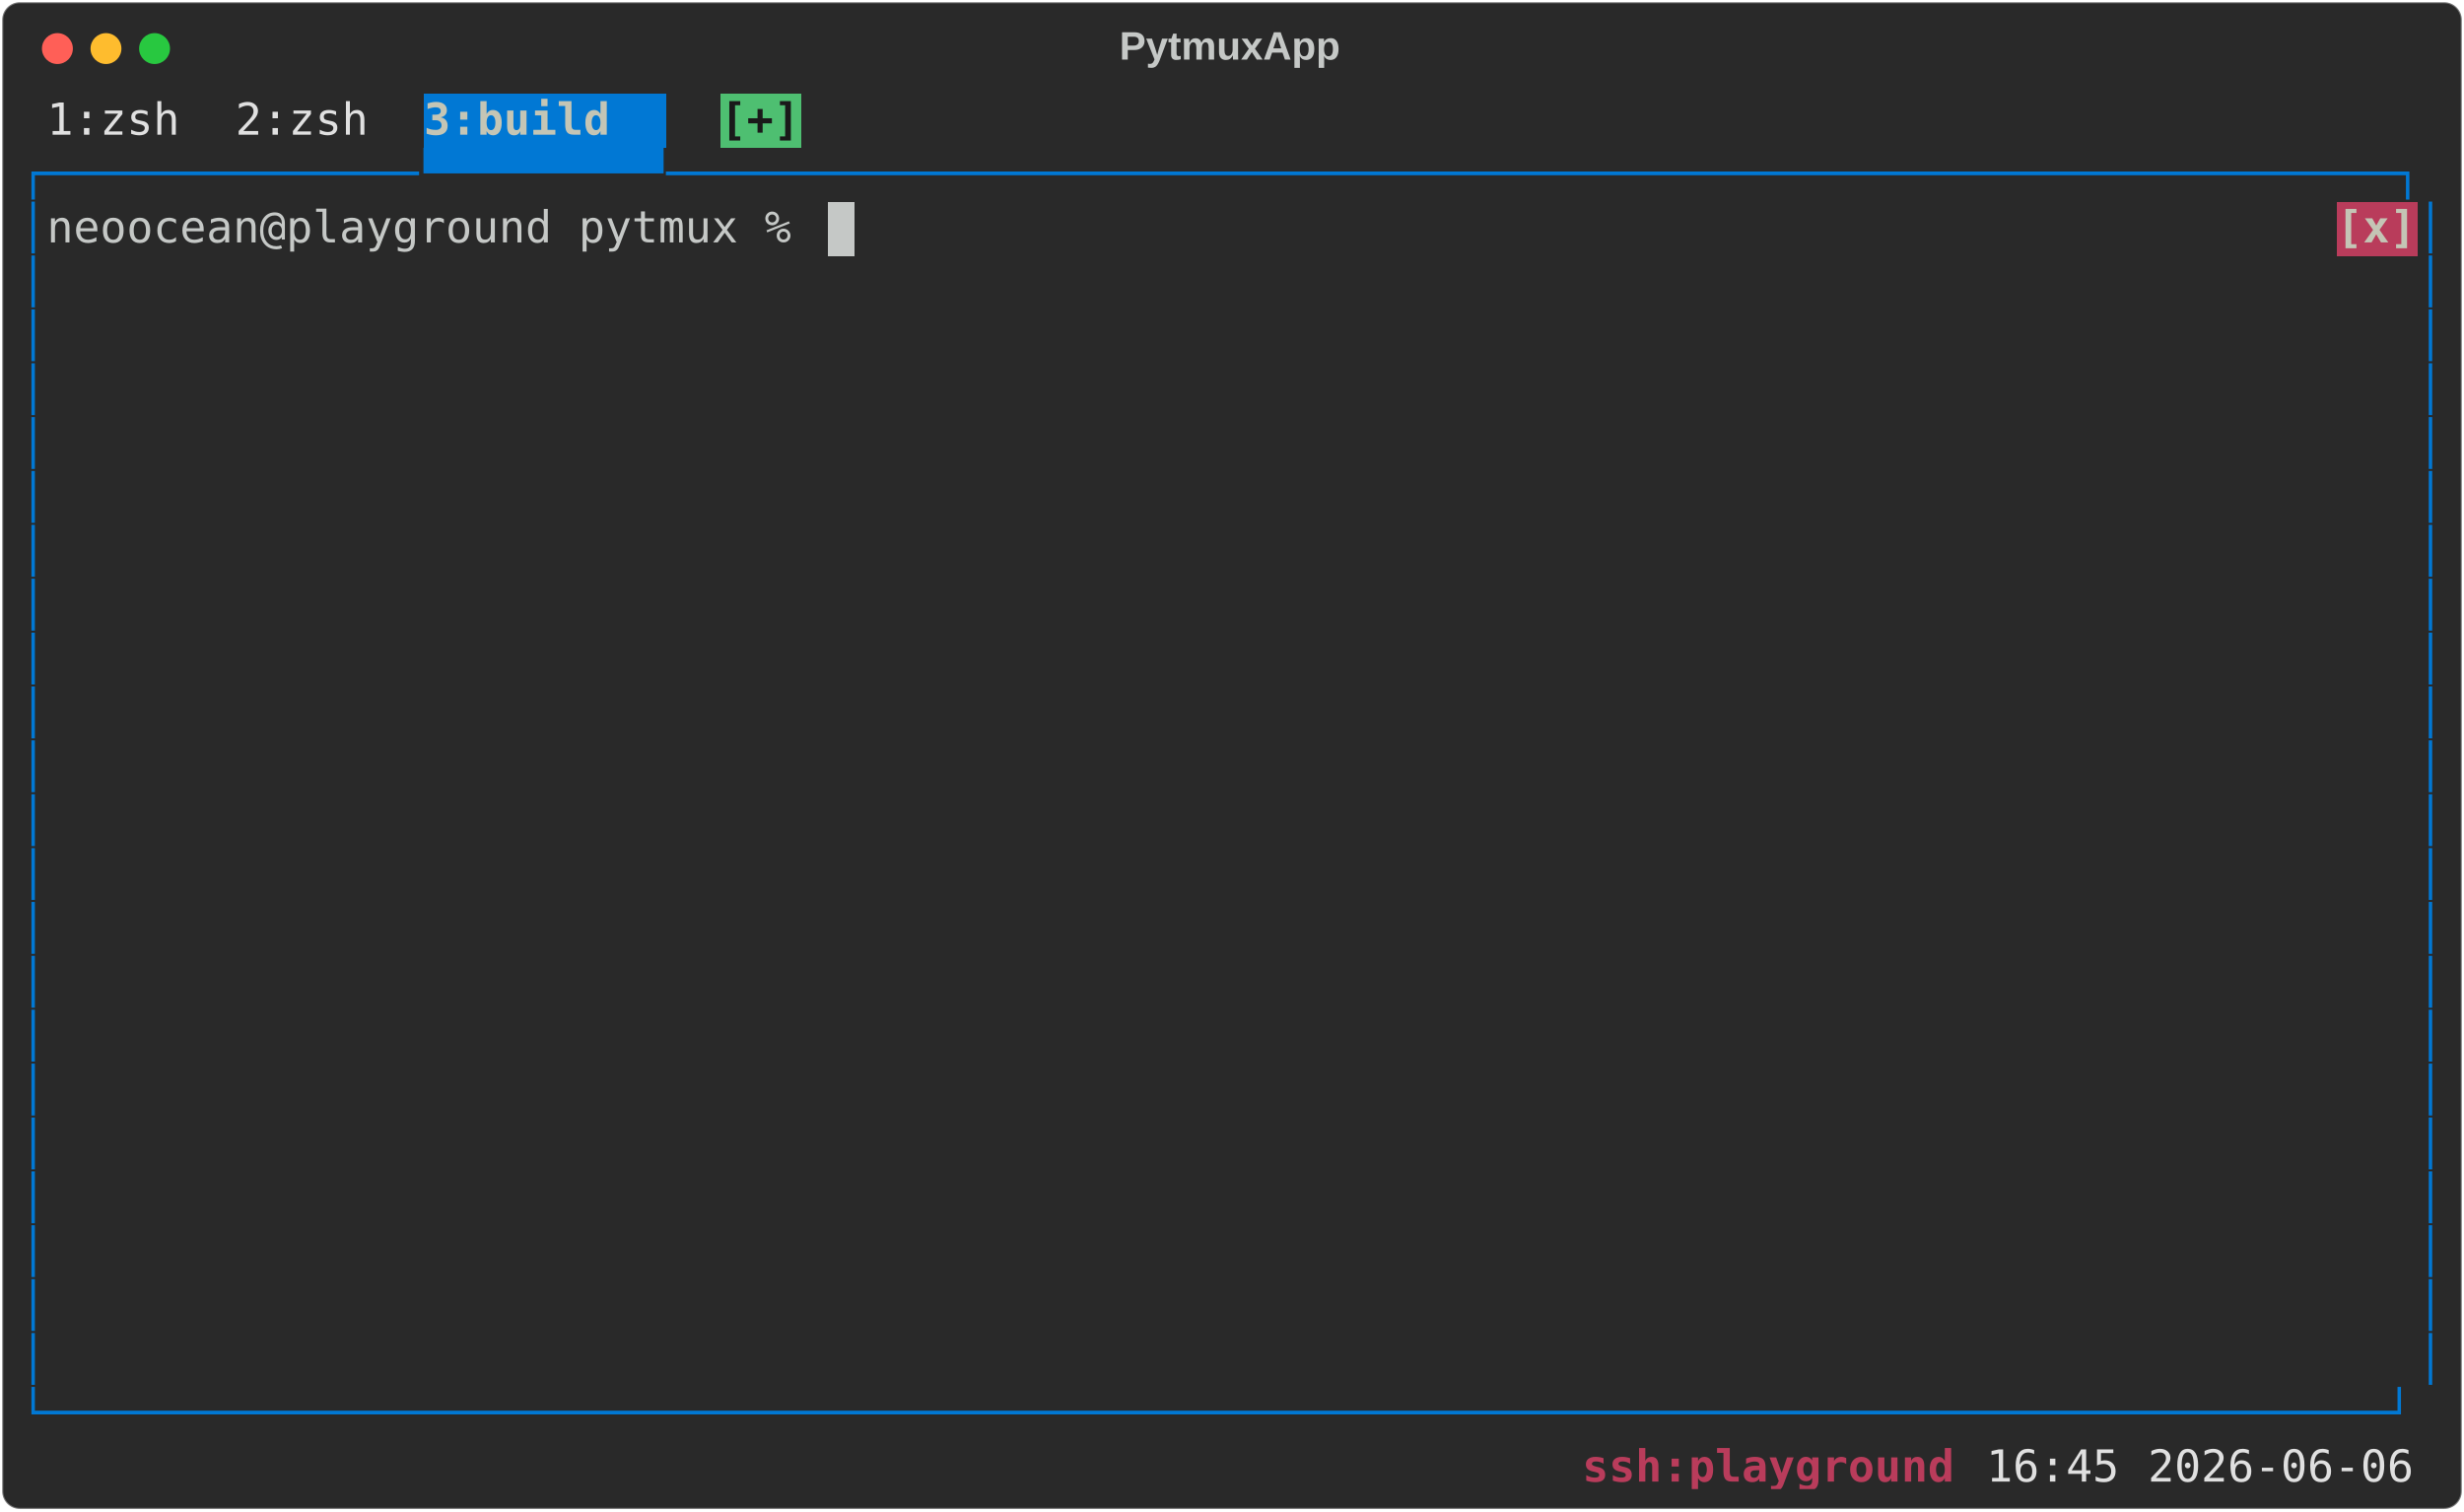
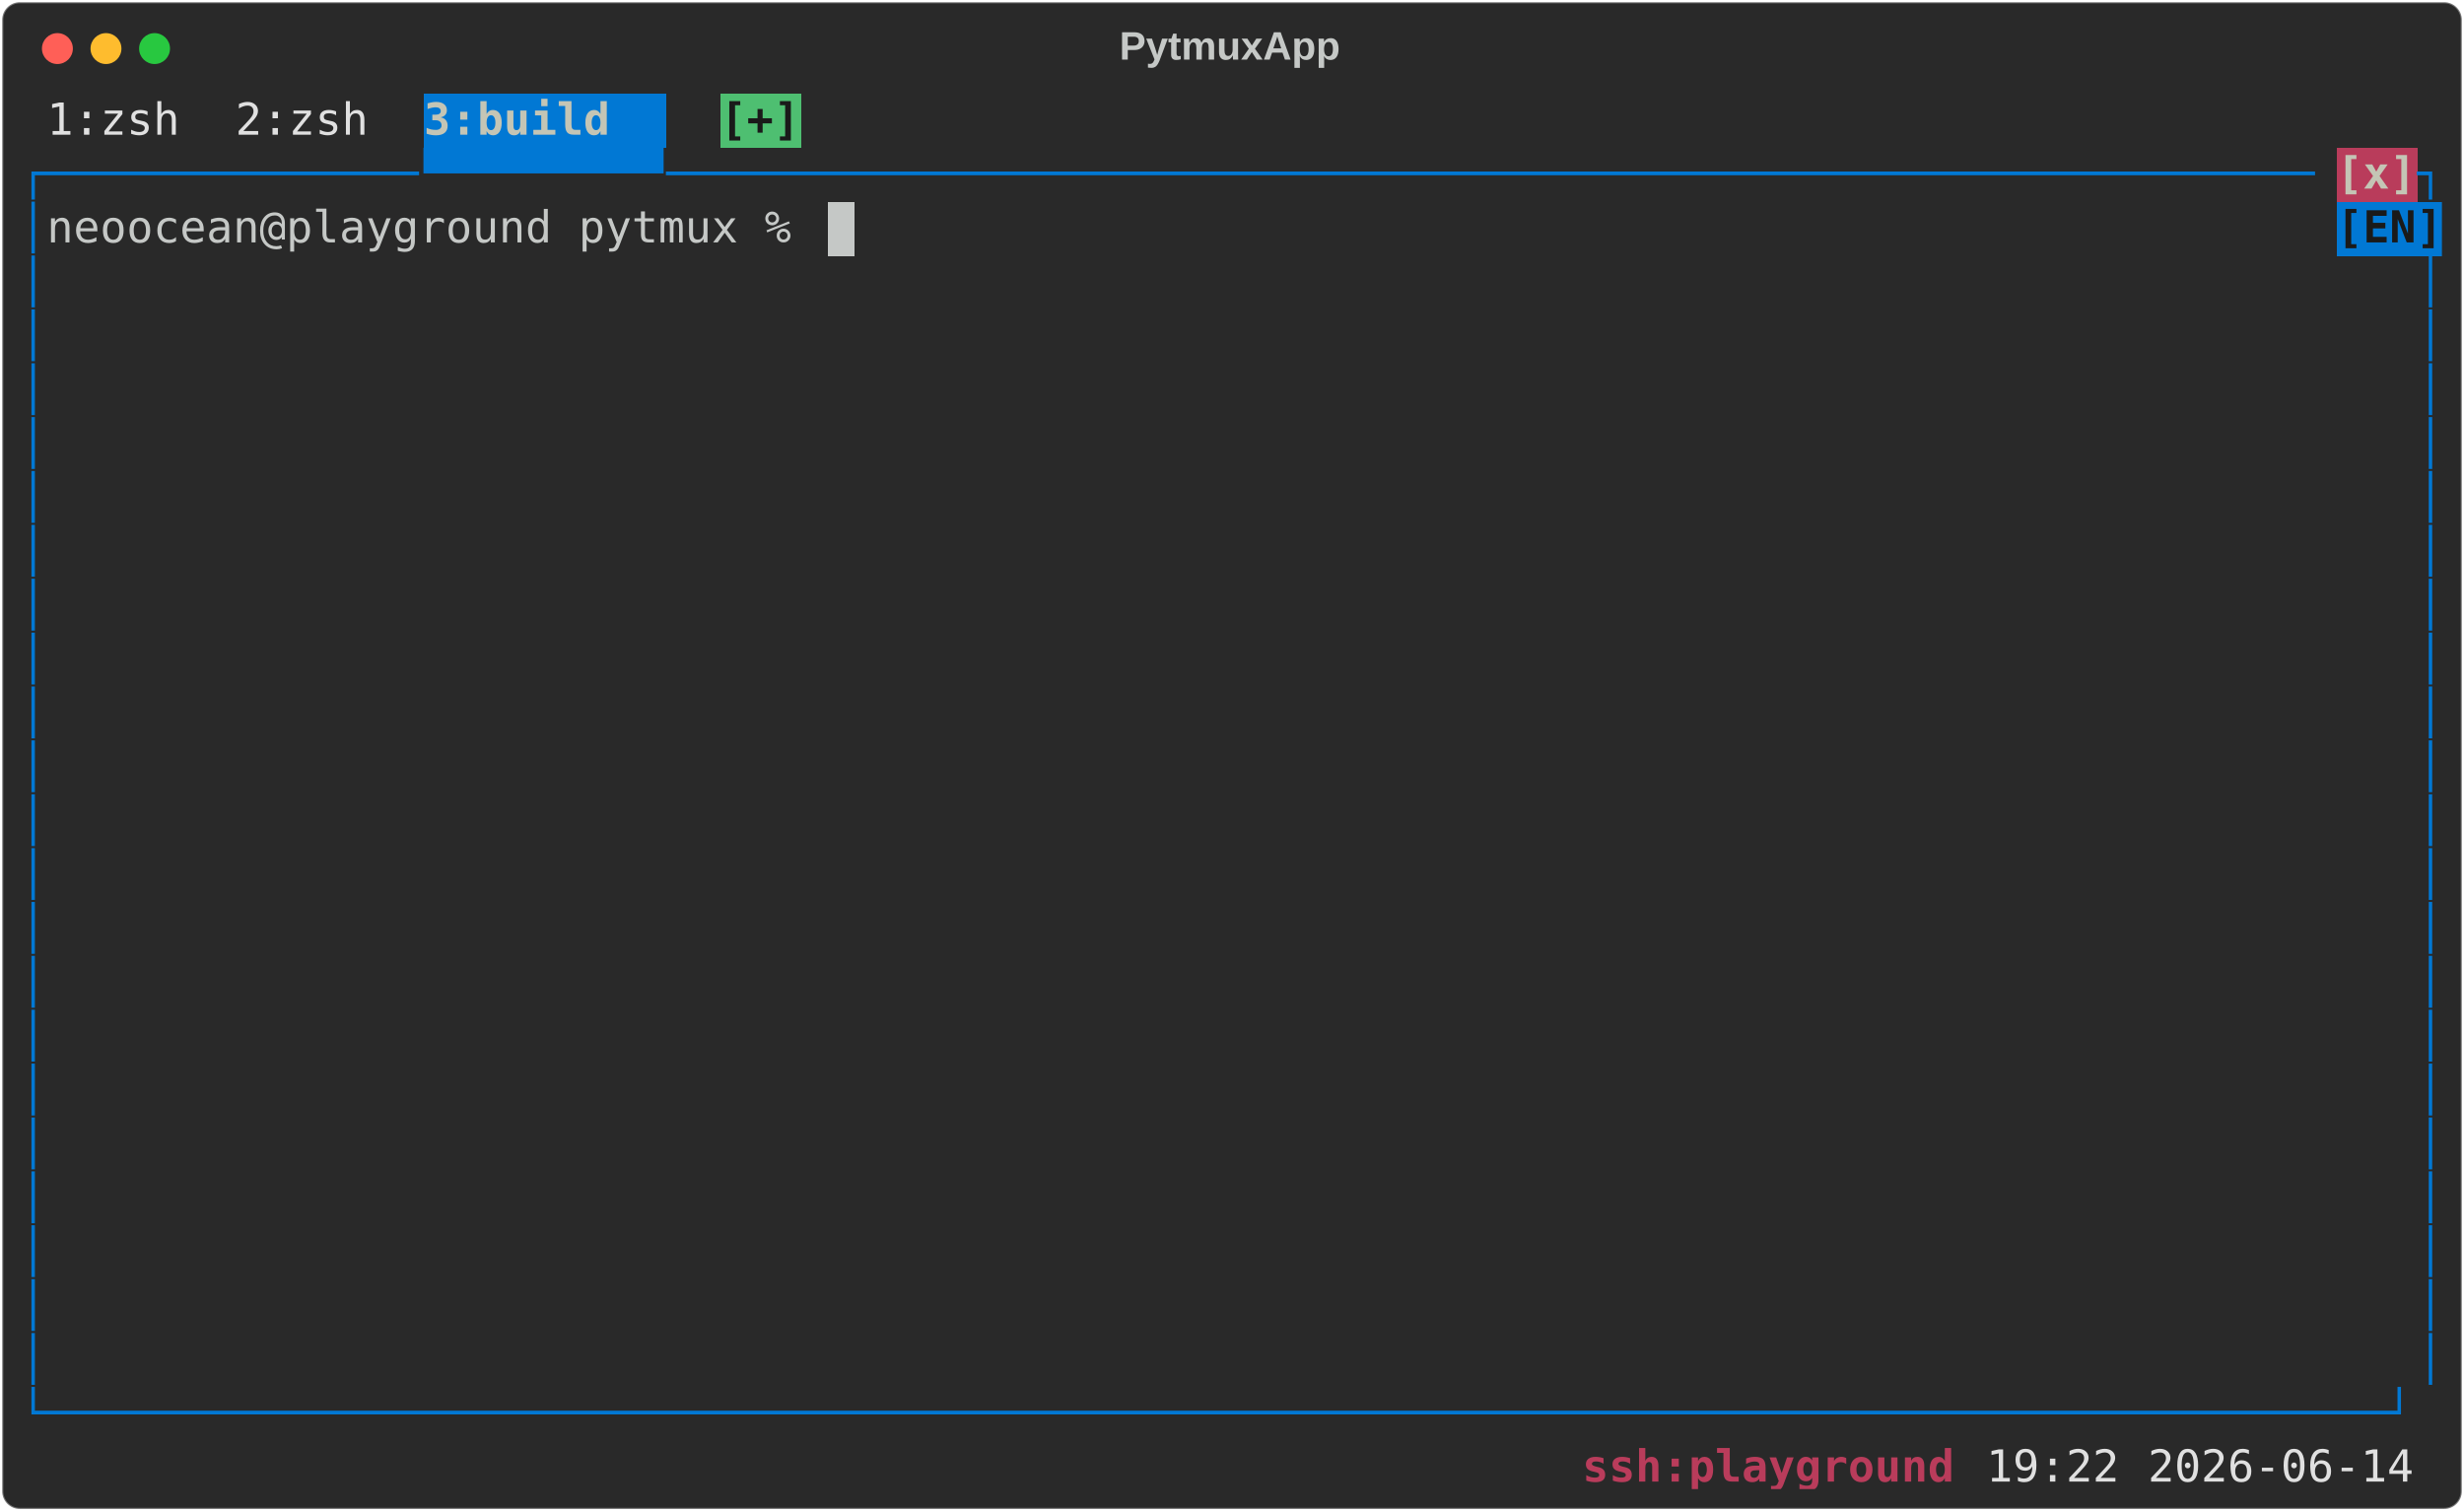
<svg xmlns="http://www.w3.org/2000/svg" class="rich-terminal" viewBox="0 0 1116 684.4">
  <style>

    @font-face {
        font-family: "Fira Code";
        src: local("FiraCode-Regular"),
                url("https://cdnjs.cloudflare.com/ajax/libs/firacode/6.2.0/woff2/FiraCode-Regular.woff2") format("woff2"),
                url("https://cdnjs.cloudflare.com/ajax/libs/firacode/6.2.0/woff/FiraCode-Regular.woff") format("woff");
        font-style: normal;
        font-weight: 400;
    }
    @font-face {
        font-family: "Fira Code";
        src: local("FiraCode-Bold"),
                url("https://cdnjs.cloudflare.com/ajax/libs/firacode/6.2.0/woff2/FiraCode-Bold.woff2") format("woff2"),
                url("https://cdnjs.cloudflare.com/ajax/libs/firacode/6.2.0/woff/FiraCode-Bold.woff") format("woff");
        font-style: bold;
        font-weight: 700;
    }

-     .terminal-4080803468-matrix {
+     .terminal-3724172958-matrix {
        font-family: Fira Code, monospace;
        font-size: 20px;
        line-height: 24.4px;
        font-variant-east-asian: full-width;
    }

-     .terminal-4080803468-title {
+     .terminal-3724172958-title {
        font-size: 18px;
        font-weight: bold;
        font-family: arial;
    }

-     .terminal-4080803468-r1 { fill: #e0e0e0 }
- .terminal-4080803468-r2 { fill: #c4c5b5;font-weight: bold }
- .terminal-4080803468-r3 { fill: #1a1a1a;font-weight: bold }
- .terminal-4080803468-r4 { fill: #c5c8c6 }
- .terminal-4080803468-r5 { fill: #0178d4;font-weight: bold }
- .terminal-4080803468-r6 { fill: #0178d4 }
- .terminal-4080803468-r7 { fill: #292929 }
- .terminal-4080803468-r8 { fill: #b93c5b;font-weight: bold }
+     .terminal-3724172958-r1 { fill: #e0e0e0 }
+ .terminal-3724172958-r2 { fill: #c4c5b5;font-weight: bold }
+ .terminal-3724172958-r3 { fill: #1a1a1a;font-weight: bold }
+ .terminal-3724172958-r4 { fill: #c5c8c6 }
+ .terminal-3724172958-r5 { fill: #0178d4;font-weight: bold }
+ .terminal-3724172958-r6 { fill: #0178d4 }
+ .terminal-3724172958-r7 { fill: #292929 }
+ .terminal-3724172958-r8 { fill: #b93c5b;font-weight: bold }
    </style>
  <defs>
-     <clipPath id="terminal-4080803468-clip-terminal">
+     <clipPath id="terminal-3724172958-clip-terminal">
      <rect x="0" y="0" width="1097.0" height="633.4" />
    </clipPath>
-     <clipPath id="terminal-4080803468-line-0">
+     <clipPath id="terminal-3724172958-line-0">
      <rect x="0" y="1.5" width="1098" height="24.65" />
    </clipPath>
-     <clipPath id="terminal-4080803468-line-1">
+     <clipPath id="terminal-3724172958-line-1">
      <rect x="0" y="25.9" width="1098" height="24.65" />
    </clipPath>
-     <clipPath id="terminal-4080803468-line-2">
+     <clipPath id="terminal-3724172958-line-2">
      <rect x="0" y="50.3" width="1098" height="24.65" />
    </clipPath>
-     <clipPath id="terminal-4080803468-line-3">
+     <clipPath id="terminal-3724172958-line-3">
      <rect x="0" y="74.7" width="1098" height="24.65" />
    </clipPath>
-     <clipPath id="terminal-4080803468-line-4">
+     <clipPath id="terminal-3724172958-line-4">
      <rect x="0" y="99.1" width="1098" height="24.65" />
    </clipPath>
-     <clipPath id="terminal-4080803468-line-5">
+     <clipPath id="terminal-3724172958-line-5">
      <rect x="0" y="123.5" width="1098" height="24.65" />
    </clipPath>
-     <clipPath id="terminal-4080803468-line-6">
+     <clipPath id="terminal-3724172958-line-6">
      <rect x="0" y="147.9" width="1098" height="24.65" />
    </clipPath>
-     <clipPath id="terminal-4080803468-line-7">
+     <clipPath id="terminal-3724172958-line-7">
      <rect x="0" y="172.3" width="1098" height="24.65" />
    </clipPath>
-     <clipPath id="terminal-4080803468-line-8">
+     <clipPath id="terminal-3724172958-line-8">
      <rect x="0" y="196.7" width="1098" height="24.65" />
    </clipPath>
-     <clipPath id="terminal-4080803468-line-9">
+     <clipPath id="terminal-3724172958-line-9">
      <rect x="0" y="221.1" width="1098" height="24.65" />
    </clipPath>
-     <clipPath id="terminal-4080803468-line-10">
+     <clipPath id="terminal-3724172958-line-10">
      <rect x="0" y="245.5" width="1098" height="24.65" />
    </clipPath>
-     <clipPath id="terminal-4080803468-line-11">
+     <clipPath id="terminal-3724172958-line-11">
      <rect x="0" y="269.9" width="1098" height="24.65" />
    </clipPath>
-     <clipPath id="terminal-4080803468-line-12">
+     <clipPath id="terminal-3724172958-line-12">
      <rect x="0" y="294.3" width="1098" height="24.65" />
    </clipPath>
-     <clipPath id="terminal-4080803468-line-13">
+     <clipPath id="terminal-3724172958-line-13">
      <rect x="0" y="318.7" width="1098" height="24.65" />
    </clipPath>
-     <clipPath id="terminal-4080803468-line-14">
+     <clipPath id="terminal-3724172958-line-14">
      <rect x="0" y="343.1" width="1098" height="24.65" />
    </clipPath>
-     <clipPath id="terminal-4080803468-line-15">
+     <clipPath id="terminal-3724172958-line-15">
      <rect x="0" y="367.5" width="1098" height="24.65" />
    </clipPath>
-     <clipPath id="terminal-4080803468-line-16">
+     <clipPath id="terminal-3724172958-line-16">
      <rect x="0" y="391.9" width="1098" height="24.65" />
    </clipPath>
-     <clipPath id="terminal-4080803468-line-17">
+     <clipPath id="terminal-3724172958-line-17">
      <rect x="0" y="416.3" width="1098" height="24.65" />
    </clipPath>
-     <clipPath id="terminal-4080803468-line-18">
+     <clipPath id="terminal-3724172958-line-18">
      <rect x="0" y="440.7" width="1098" height="24.65" />
    </clipPath>
-     <clipPath id="terminal-4080803468-line-19">
+     <clipPath id="terminal-3724172958-line-19">
      <rect x="0" y="465.1" width="1098" height="24.65" />
    </clipPath>
-     <clipPath id="terminal-4080803468-line-20">
+     <clipPath id="terminal-3724172958-line-20">
      <rect x="0" y="489.5" width="1098" height="24.65" />
    </clipPath>
-     <clipPath id="terminal-4080803468-line-21">
+     <clipPath id="terminal-3724172958-line-21">
      <rect x="0" y="513.9" width="1098" height="24.65" />
    </clipPath>
-     <clipPath id="terminal-4080803468-line-22">
+     <clipPath id="terminal-3724172958-line-22">
      <rect x="0" y="538.3" width="1098" height="24.65" />
    </clipPath>
-     <clipPath id="terminal-4080803468-line-23">
+     <clipPath id="terminal-3724172958-line-23">
      <rect x="0" y="562.7" width="1098" height="24.65" />
    </clipPath>
-     <clipPath id="terminal-4080803468-line-24">
+     <clipPath id="terminal-3724172958-line-24">
      <rect x="0" y="587.1" width="1098" height="24.65" />
    </clipPath>
  </defs>
  <rect fill="#292929" stroke="rgba(255,255,255,0.35)" stroke-width="1" x="1" y="1" width="1114" height="682.4" rx="8" />
-   <text class="terminal-4080803468-title" fill="#c5c8c6" text-anchor="middle" x="557" y="27">PytmuxApp</text>
+   <text class="terminal-3724172958-title" fill="#c5c8c6" text-anchor="middle" x="557" y="27">PytmuxApp</text>
  <g transform="translate(26,22)">
    <circle cx="0" cy="0" r="7" fill="#ff5f57" />
    <circle cx="22" cy="0" r="7" fill="#febc2e" />
    <circle cx="44" cy="0" r="7" fill="#28c840" />
  </g>
-   <g transform="translate(9, 41)" clip-path="url(#terminal-4080803468-clip-terminal)">
+   <g transform="translate(9, 41)" clip-path="url(#terminal-3724172958-clip-terminal)">
    <rect fill="#0178d4" x="183" y="1.5" width="109.8" height="24.65" shape-rendering="crispEdges" />
    <rect fill="#4ebf71" x="317.2" y="1.5" width="36.6" height="24.65" shape-rendering="crispEdges" />
+     <rect fill="#b93c5b" x="1049.2" y="25.9" width="36.6" height="24.65" shape-rendering="crispEdges" />
    <rect fill="#c5c8c6" x="366" y="50.3" width="12.2" height="24.65" shape-rendering="crispEdges" />
-     <rect fill="#b93c5b" x="1049.2" y="50.3" width="36.6" height="24.65" shape-rendering="crispEdges" />
-     <g class="terminal-4080803468-matrix">
-       <text class="terminal-4080803468-r1" x="12.2" y="20" textLength="85.4" clip-path="url(#terminal-4080803468-line-0)"> 1:zsh </text>
-       <text class="terminal-4080803468-r1" x="97.6" y="20" textLength="85.4" clip-path="url(#terminal-4080803468-line-0)"> 2:zsh </text>
-       <text class="terminal-4080803468-r2" x="183" y="20" textLength="109.8" clip-path="url(#terminal-4080803468-line-0)"> 3:build </text>
-       <text class="terminal-4080803468-r3" x="317.2" y="20" textLength="36.6" clip-path="url(#terminal-4080803468-line-0)">[+]</text>
-       <text class="terminal-4080803468-r4" x="1098" y="20" textLength="12.2" clip-path="url(#terminal-4080803468-line-0)">
- </text>
-       <text class="terminal-4080803468-r5" x="0" y="44.4" textLength="183" clip-path="url(#terminal-4080803468-line-1)">┌──────────────</text>
-       <text class="terminal-4080803468-r6" x="183" y="44.4" textLength="109.8" clip-path="url(#terminal-4080803468-line-1)">▀▀▀▀▀▀▀▀▀</text>
-       <text class="terminal-4080803468-r5" x="292.8" y="44.4" textLength="805.2" clip-path="url(#terminal-4080803468-line-1)">─────────────────────────────────────────────────────────────────┐</text>
-       <text class="terminal-4080803468-r4" x="1098" y="44.4" textLength="12.2" clip-path="url(#terminal-4080803468-line-1)">
- </text>
-       <text class="terminal-4080803468-r5" x="0" y="68.8" textLength="12.2" clip-path="url(#terminal-4080803468-line-2)">│</text>
-       <text class="terminal-4080803468-r4" x="12.2" y="68.8" textLength="353.8" clip-path="url(#terminal-4080803468-line-2)">neoocean@playground pytmux % </text>
-       <text class="terminal-4080803468-r2" x="1049.2" y="68.8" textLength="36.6" clip-path="url(#terminal-4080803468-line-2)">[x]</text>
-       <text class="terminal-4080803468-r5" x="1085.8" y="68.8" textLength="12.2" clip-path="url(#terminal-4080803468-line-2)">│</text>
-       <text class="terminal-4080803468-r4" x="1098" y="68.8" textLength="12.2" clip-path="url(#terminal-4080803468-line-2)">
- </text>
-       <text class="terminal-4080803468-r5" x="0" y="93.2" textLength="12.2" clip-path="url(#terminal-4080803468-line-3)">│</text>
-       <text class="terminal-4080803468-r5" x="1085.8" y="93.2" textLength="12.2" clip-path="url(#terminal-4080803468-line-3)">│</text>
-       <text class="terminal-4080803468-r4" x="1098" y="93.2" textLength="12.2" clip-path="url(#terminal-4080803468-line-3)">
- </text>
-       <text class="terminal-4080803468-r5" x="0" y="117.6" textLength="12.2" clip-path="url(#terminal-4080803468-line-4)">│</text>
-       <text class="terminal-4080803468-r5" x="1085.8" y="117.6" textLength="12.2" clip-path="url(#terminal-4080803468-line-4)">│</text>
-       <text class="terminal-4080803468-r4" x="1098" y="117.6" textLength="12.2" clip-path="url(#terminal-4080803468-line-4)">
- </text>
-       <text class="terminal-4080803468-r5" x="0" y="142" textLength="12.2" clip-path="url(#terminal-4080803468-line-5)">│</text>
-       <text class="terminal-4080803468-r5" x="1085.8" y="142" textLength="12.2" clip-path="url(#terminal-4080803468-line-5)">│</text>
-       <text class="terminal-4080803468-r4" x="1098" y="142" textLength="12.2" clip-path="url(#terminal-4080803468-line-5)">
- </text>
-       <text class="terminal-4080803468-r5" x="0" y="166.4" textLength="12.2" clip-path="url(#terminal-4080803468-line-6)">│</text>
-       <text class="terminal-4080803468-r5" x="1085.8" y="166.4" textLength="12.2" clip-path="url(#terminal-4080803468-line-6)">│</text>
-       <text class="terminal-4080803468-r4" x="1098" y="166.4" textLength="12.2" clip-path="url(#terminal-4080803468-line-6)">
- </text>
-       <text class="terminal-4080803468-r5" x="0" y="190.8" textLength="12.2" clip-path="url(#terminal-4080803468-line-7)">│</text>
-       <text class="terminal-4080803468-r5" x="1085.8" y="190.8" textLength="12.2" clip-path="url(#terminal-4080803468-line-7)">│</text>
-       <text class="terminal-4080803468-r4" x="1098" y="190.8" textLength="12.2" clip-path="url(#terminal-4080803468-line-7)">
- </text>
-       <text class="terminal-4080803468-r5" x="0" y="215.2" textLength="12.2" clip-path="url(#terminal-4080803468-line-8)">│</text>
-       <text class="terminal-4080803468-r5" x="1085.8" y="215.2" textLength="12.2" clip-path="url(#terminal-4080803468-line-8)">│</text>
-       <text class="terminal-4080803468-r4" x="1098" y="215.2" textLength="12.2" clip-path="url(#terminal-4080803468-line-8)">
- </text>
-       <text class="terminal-4080803468-r5" x="0" y="239.6" textLength="12.2" clip-path="url(#terminal-4080803468-line-9)">│</text>
-       <text class="terminal-4080803468-r5" x="1085.8" y="239.6" textLength="12.2" clip-path="url(#terminal-4080803468-line-9)">│</text>
-       <text class="terminal-4080803468-r4" x="1098" y="239.6" textLength="12.2" clip-path="url(#terminal-4080803468-line-9)">
- </text>
-       <text class="terminal-4080803468-r5" x="0" y="264" textLength="12.2" clip-path="url(#terminal-4080803468-line-10)">│</text>
-       <text class="terminal-4080803468-r5" x="1085.8" y="264" textLength="12.2" clip-path="url(#terminal-4080803468-line-10)">│</text>
-       <text class="terminal-4080803468-r4" x="1098" y="264" textLength="12.2" clip-path="url(#terminal-4080803468-line-10)">
- </text>
-       <text class="terminal-4080803468-r5" x="0" y="288.4" textLength="12.2" clip-path="url(#terminal-4080803468-line-11)">│</text>
-       <text class="terminal-4080803468-r5" x="1085.8" y="288.4" textLength="12.2" clip-path="url(#terminal-4080803468-line-11)">│</text>
-       <text class="terminal-4080803468-r4" x="1098" y="288.4" textLength="12.2" clip-path="url(#terminal-4080803468-line-11)">
- </text>
-       <text class="terminal-4080803468-r5" x="0" y="312.8" textLength="12.2" clip-path="url(#terminal-4080803468-line-12)">│</text>
-       <text class="terminal-4080803468-r5" x="1085.8" y="312.8" textLength="12.2" clip-path="url(#terminal-4080803468-line-12)">│</text>
-       <text class="terminal-4080803468-r4" x="1098" y="312.8" textLength="12.2" clip-path="url(#terminal-4080803468-line-12)">
- </text>
-       <text class="terminal-4080803468-r5" x="0" y="337.2" textLength="12.2" clip-path="url(#terminal-4080803468-line-13)">│</text>
-       <text class="terminal-4080803468-r5" x="1085.8" y="337.2" textLength="12.2" clip-path="url(#terminal-4080803468-line-13)">│</text>
-       <text class="terminal-4080803468-r4" x="1098" y="337.2" textLength="12.2" clip-path="url(#terminal-4080803468-line-13)">
- </text>
-       <text class="terminal-4080803468-r5" x="0" y="361.6" textLength="12.2" clip-path="url(#terminal-4080803468-line-14)">│</text>
-       <text class="terminal-4080803468-r5" x="1085.8" y="361.6" textLength="12.2" clip-path="url(#terminal-4080803468-line-14)">│</text>
-       <text class="terminal-4080803468-r4" x="1098" y="361.6" textLength="12.2" clip-path="url(#terminal-4080803468-line-14)">
- </text>
-       <text class="terminal-4080803468-r5" x="0" y="386" textLength="12.2" clip-path="url(#terminal-4080803468-line-15)">│</text>
-       <text class="terminal-4080803468-r5" x="1085.8" y="386" textLength="12.2" clip-path="url(#terminal-4080803468-line-15)">│</text>
-       <text class="terminal-4080803468-r4" x="1098" y="386" textLength="12.2" clip-path="url(#terminal-4080803468-line-15)">
- </text>
-       <text class="terminal-4080803468-r5" x="0" y="410.4" textLength="12.2" clip-path="url(#terminal-4080803468-line-16)">│</text>
-       <text class="terminal-4080803468-r5" x="1085.8" y="410.4" textLength="12.2" clip-path="url(#terminal-4080803468-line-16)">│</text>
-       <text class="terminal-4080803468-r4" x="1098" y="410.4" textLength="12.2" clip-path="url(#terminal-4080803468-line-16)">
- </text>
-       <text class="terminal-4080803468-r5" x="0" y="434.8" textLength="12.2" clip-path="url(#terminal-4080803468-line-17)">│</text>
-       <text class="terminal-4080803468-r5" x="1085.8" y="434.8" textLength="12.2" clip-path="url(#terminal-4080803468-line-17)">│</text>
-       <text class="terminal-4080803468-r4" x="1098" y="434.8" textLength="12.2" clip-path="url(#terminal-4080803468-line-17)">
- </text>
-       <text class="terminal-4080803468-r5" x="0" y="459.2" textLength="12.2" clip-path="url(#terminal-4080803468-line-18)">│</text>
-       <text class="terminal-4080803468-r5" x="1085.8" y="459.2" textLength="12.2" clip-path="url(#terminal-4080803468-line-18)">│</text>
-       <text class="terminal-4080803468-r4" x="1098" y="459.2" textLength="12.2" clip-path="url(#terminal-4080803468-line-18)">
- </text>
-       <text class="terminal-4080803468-r5" x="0" y="483.6" textLength="12.2" clip-path="url(#terminal-4080803468-line-19)">│</text>
-       <text class="terminal-4080803468-r5" x="1085.8" y="483.6" textLength="12.2" clip-path="url(#terminal-4080803468-line-19)">│</text>
-       <text class="terminal-4080803468-r4" x="1098" y="483.6" textLength="12.2" clip-path="url(#terminal-4080803468-line-19)">
- </text>
-       <text class="terminal-4080803468-r5" x="0" y="508" textLength="12.2" clip-path="url(#terminal-4080803468-line-20)">│</text>
-       <text class="terminal-4080803468-r5" x="1085.8" y="508" textLength="12.2" clip-path="url(#terminal-4080803468-line-20)">│</text>
-       <text class="terminal-4080803468-r4" x="1098" y="508" textLength="12.2" clip-path="url(#terminal-4080803468-line-20)">
- </text>
-       <text class="terminal-4080803468-r5" x="0" y="532.4" textLength="12.2" clip-path="url(#terminal-4080803468-line-21)">│</text>
-       <text class="terminal-4080803468-r5" x="1085.8" y="532.4" textLength="12.2" clip-path="url(#terminal-4080803468-line-21)">│</text>
-       <text class="terminal-4080803468-r4" x="1098" y="532.4" textLength="12.2" clip-path="url(#terminal-4080803468-line-21)">
- </text>
-       <text class="terminal-4080803468-r5" x="0" y="556.8" textLength="12.2" clip-path="url(#terminal-4080803468-line-22)">│</text>
-       <text class="terminal-4080803468-r5" x="1085.8" y="556.8" textLength="12.2" clip-path="url(#terminal-4080803468-line-22)">│</text>
-       <text class="terminal-4080803468-r4" x="1098" y="556.8" textLength="12.2" clip-path="url(#terminal-4080803468-line-22)">
- </text>
-       <text class="terminal-4080803468-r5" x="0" y="581.2" textLength="12.2" clip-path="url(#terminal-4080803468-line-23)">│</text>
-       <text class="terminal-4080803468-r5" x="1085.8" y="581.2" textLength="12.2" clip-path="url(#terminal-4080803468-line-23)">│</text>
-       <text class="terminal-4080803468-r4" x="1098" y="581.2" textLength="12.2" clip-path="url(#terminal-4080803468-line-23)">
- </text>
-       <text class="terminal-4080803468-r5" x="0" y="605.6" textLength="1098" clip-path="url(#terminal-4080803468-line-24)">└────────────────────────────────────────────────────────────────────────────────────────┘</text>
-       <text class="terminal-4080803468-r4" x="1098" y="605.6" textLength="12.2" clip-path="url(#terminal-4080803468-line-24)">
- </text>
-       <text class="terminal-4080803468-r8" x="707.6" y="630" textLength="170.8" clip-path="url(#terminal-4080803468-line-25)">ssh:playground</text>
-       <text class="terminal-4080803468-r1" x="890.6" y="630" textLength="61" clip-path="url(#terminal-4080803468-line-25)">16:45</text>
-       <text class="terminal-4080803468-r1" x="963.8" y="630" textLength="122" clip-path="url(#terminal-4080803468-line-25)">2026-06-06</text>
+     <rect fill="#0178d4" x="1049.2" y="50.3" width="48.8" height="24.65" shape-rendering="crispEdges" />
+     <g class="terminal-3724172958-matrix">
+       <text class="terminal-3724172958-r1" x="12.2" y="20" textLength="85.4" clip-path="url(#terminal-3724172958-line-0)"> 1:zsh </text>
+       <text class="terminal-3724172958-r1" x="97.6" y="20" textLength="85.4" clip-path="url(#terminal-3724172958-line-0)"> 2:zsh </text>
+       <text class="terminal-3724172958-r2" x="183" y="20" textLength="109.8" clip-path="url(#terminal-3724172958-line-0)"> 3:build </text>
+       <text class="terminal-3724172958-r3" x="317.2" y="20" textLength="36.6" clip-path="url(#terminal-3724172958-line-0)">[+]</text>
+       <text class="terminal-3724172958-r4" x="1098" y="20" textLength="12.2" clip-path="url(#terminal-3724172958-line-0)">
+ </text>
+       <text class="terminal-3724172958-r5" x="0" y="44.4" textLength="183" clip-path="url(#terminal-3724172958-line-1)">┌──────────────</text>
+       <text class="terminal-3724172958-r6" x="183" y="44.4" textLength="109.8" clip-path="url(#terminal-3724172958-line-1)">▀▀▀▀▀▀▀▀▀</text>
+       <text class="terminal-3724172958-r5" x="292.8" y="44.4" textLength="756.4" clip-path="url(#terminal-3724172958-line-1)">──────────────────────────────────────────────────────────────</text>
+       <text class="terminal-3724172958-r2" x="1049.2" y="44.4" textLength="36.6" clip-path="url(#terminal-3724172958-line-1)">[x]</text>
+       <text class="terminal-3724172958-r5" x="1085.8" y="44.4" textLength="12.2" clip-path="url(#terminal-3724172958-line-1)">┐</text>
+       <text class="terminal-3724172958-r4" x="1098" y="44.4" textLength="12.2" clip-path="url(#terminal-3724172958-line-1)">
+ </text>
+       <text class="terminal-3724172958-r5" x="0" y="68.8" textLength="12.2" clip-path="url(#terminal-3724172958-line-2)">│</text>
+       <text class="terminal-3724172958-r4" x="12.2" y="68.8" textLength="353.8" clip-path="url(#terminal-3724172958-line-2)">neoocean@playground pytmux % </text>
+       <text class="terminal-3724172958-r3" x="1049.2" y="68.8" textLength="48.8" clip-path="url(#terminal-3724172958-line-2)">[EN]</text>
+       <text class="terminal-3724172958-r4" x="1098" y="68.8" textLength="12.2" clip-path="url(#terminal-3724172958-line-2)">
+ </text>
+       <text class="terminal-3724172958-r5" x="0" y="93.2" textLength="12.2" clip-path="url(#terminal-3724172958-line-3)">│</text>
+       <text class="terminal-3724172958-r5" x="1085.8" y="93.2" textLength="12.2" clip-path="url(#terminal-3724172958-line-3)">│</text>
+       <text class="terminal-3724172958-r4" x="1098" y="93.2" textLength="12.2" clip-path="url(#terminal-3724172958-line-3)">
+ </text>
+       <text class="terminal-3724172958-r5" x="0" y="117.6" textLength="12.2" clip-path="url(#terminal-3724172958-line-4)">│</text>
+       <text class="terminal-3724172958-r5" x="1085.8" y="117.6" textLength="12.2" clip-path="url(#terminal-3724172958-line-4)">│</text>
+       <text class="terminal-3724172958-r4" x="1098" y="117.6" textLength="12.2" clip-path="url(#terminal-3724172958-line-4)">
+ </text>
+       <text class="terminal-3724172958-r5" x="0" y="142" textLength="12.2" clip-path="url(#terminal-3724172958-line-5)">│</text>
+       <text class="terminal-3724172958-r5" x="1085.8" y="142" textLength="12.2" clip-path="url(#terminal-3724172958-line-5)">│</text>
+       <text class="terminal-3724172958-r4" x="1098" y="142" textLength="12.2" clip-path="url(#terminal-3724172958-line-5)">
+ </text>
+       <text class="terminal-3724172958-r5" x="0" y="166.4" textLength="12.2" clip-path="url(#terminal-3724172958-line-6)">│</text>
+       <text class="terminal-3724172958-r5" x="1085.8" y="166.4" textLength="12.2" clip-path="url(#terminal-3724172958-line-6)">│</text>
+       <text class="terminal-3724172958-r4" x="1098" y="166.4" textLength="12.2" clip-path="url(#terminal-3724172958-line-6)">
+ </text>
+       <text class="terminal-3724172958-r5" x="0" y="190.8" textLength="12.2" clip-path="url(#terminal-3724172958-line-7)">│</text>
+       <text class="terminal-3724172958-r5" x="1085.8" y="190.8" textLength="12.2" clip-path="url(#terminal-3724172958-line-7)">│</text>
+       <text class="terminal-3724172958-r4" x="1098" y="190.8" textLength="12.2" clip-path="url(#terminal-3724172958-line-7)">
+ </text>
+       <text class="terminal-3724172958-r5" x="0" y="215.2" textLength="12.2" clip-path="url(#terminal-3724172958-line-8)">│</text>
+       <text class="terminal-3724172958-r5" x="1085.8" y="215.2" textLength="12.2" clip-path="url(#terminal-3724172958-line-8)">│</text>
+       <text class="terminal-3724172958-r4" x="1098" y="215.2" textLength="12.2" clip-path="url(#terminal-3724172958-line-8)">
+ </text>
+       <text class="terminal-3724172958-r5" x="0" y="239.6" textLength="12.2" clip-path="url(#terminal-3724172958-line-9)">│</text>
+       <text class="terminal-3724172958-r5" x="1085.8" y="239.6" textLength="12.2" clip-path="url(#terminal-3724172958-line-9)">│</text>
+       <text class="terminal-3724172958-r4" x="1098" y="239.6" textLength="12.2" clip-path="url(#terminal-3724172958-line-9)">
+ </text>
+       <text class="terminal-3724172958-r5" x="0" y="264" textLength="12.2" clip-path="url(#terminal-3724172958-line-10)">│</text>
+       <text class="terminal-3724172958-r5" x="1085.8" y="264" textLength="12.2" clip-path="url(#terminal-3724172958-line-10)">│</text>
+       <text class="terminal-3724172958-r4" x="1098" y="264" textLength="12.2" clip-path="url(#terminal-3724172958-line-10)">
+ </text>
+       <text class="terminal-3724172958-r5" x="0" y="288.4" textLength="12.2" clip-path="url(#terminal-3724172958-line-11)">│</text>
+       <text class="terminal-3724172958-r5" x="1085.8" y="288.4" textLength="12.2" clip-path="url(#terminal-3724172958-line-11)">│</text>
+       <text class="terminal-3724172958-r4" x="1098" y="288.4" textLength="12.2" clip-path="url(#terminal-3724172958-line-11)">
+ </text>
+       <text class="terminal-3724172958-r5" x="0" y="312.8" textLength="12.2" clip-path="url(#terminal-3724172958-line-12)">│</text>
+       <text class="terminal-3724172958-r5" x="1085.8" y="312.8" textLength="12.2" clip-path="url(#terminal-3724172958-line-12)">│</text>
+       <text class="terminal-3724172958-r4" x="1098" y="312.8" textLength="12.2" clip-path="url(#terminal-3724172958-line-12)">
+ </text>
+       <text class="terminal-3724172958-r5" x="0" y="337.2" textLength="12.2" clip-path="url(#terminal-3724172958-line-13)">│</text>
+       <text class="terminal-3724172958-r5" x="1085.8" y="337.2" textLength="12.2" clip-path="url(#terminal-3724172958-line-13)">│</text>
+       <text class="terminal-3724172958-r4" x="1098" y="337.2" textLength="12.2" clip-path="url(#terminal-3724172958-line-13)">
+ </text>
+       <text class="terminal-3724172958-r5" x="0" y="361.6" textLength="12.2" clip-path="url(#terminal-3724172958-line-14)">│</text>
+       <text class="terminal-3724172958-r5" x="1085.8" y="361.6" textLength="12.2" clip-path="url(#terminal-3724172958-line-14)">│</text>
+       <text class="terminal-3724172958-r4" x="1098" y="361.6" textLength="12.2" clip-path="url(#terminal-3724172958-line-14)">
+ </text>
+       <text class="terminal-3724172958-r5" x="0" y="386" textLength="12.2" clip-path="url(#terminal-3724172958-line-15)">│</text>
+       <text class="terminal-3724172958-r5" x="1085.8" y="386" textLength="12.2" clip-path="url(#terminal-3724172958-line-15)">│</text>
+       <text class="terminal-3724172958-r4" x="1098" y="386" textLength="12.2" clip-path="url(#terminal-3724172958-line-15)">
+ </text>
+       <text class="terminal-3724172958-r5" x="0" y="410.4" textLength="12.2" clip-path="url(#terminal-3724172958-line-16)">│</text>
+       <text class="terminal-3724172958-r5" x="1085.8" y="410.4" textLength="12.2" clip-path="url(#terminal-3724172958-line-16)">│</text>
+       <text class="terminal-3724172958-r4" x="1098" y="410.4" textLength="12.2" clip-path="url(#terminal-3724172958-line-16)">
+ </text>
+       <text class="terminal-3724172958-r5" x="0" y="434.8" textLength="12.2" clip-path="url(#terminal-3724172958-line-17)">│</text>
+       <text class="terminal-3724172958-r5" x="1085.8" y="434.8" textLength="12.2" clip-path="url(#terminal-3724172958-line-17)">│</text>
+       <text class="terminal-3724172958-r4" x="1098" y="434.8" textLength="12.2" clip-path="url(#terminal-3724172958-line-17)">
+ </text>
+       <text class="terminal-3724172958-r5" x="0" y="459.2" textLength="12.2" clip-path="url(#terminal-3724172958-line-18)">│</text>
+       <text class="terminal-3724172958-r5" x="1085.8" y="459.2" textLength="12.2" clip-path="url(#terminal-3724172958-line-18)">│</text>
+       <text class="terminal-3724172958-r4" x="1098" y="459.2" textLength="12.2" clip-path="url(#terminal-3724172958-line-18)">
+ </text>
+       <text class="terminal-3724172958-r5" x="0" y="483.6" textLength="12.2" clip-path="url(#terminal-3724172958-line-19)">│</text>
+       <text class="terminal-3724172958-r5" x="1085.8" y="483.6" textLength="12.2" clip-path="url(#terminal-3724172958-line-19)">│</text>
+       <text class="terminal-3724172958-r4" x="1098" y="483.6" textLength="12.2" clip-path="url(#terminal-3724172958-line-19)">
+ </text>
+       <text class="terminal-3724172958-r5" x="0" y="508" textLength="12.2" clip-path="url(#terminal-3724172958-line-20)">│</text>
+       <text class="terminal-3724172958-r5" x="1085.8" y="508" textLength="12.2" clip-path="url(#terminal-3724172958-line-20)">│</text>
+       <text class="terminal-3724172958-r4" x="1098" y="508" textLength="12.2" clip-path="url(#terminal-3724172958-line-20)">
+ </text>
+       <text class="terminal-3724172958-r5" x="0" y="532.4" textLength="12.2" clip-path="url(#terminal-3724172958-line-21)">│</text>
+       <text class="terminal-3724172958-r5" x="1085.8" y="532.4" textLength="12.2" clip-path="url(#terminal-3724172958-line-21)">│</text>
+       <text class="terminal-3724172958-r4" x="1098" y="532.4" textLength="12.2" clip-path="url(#terminal-3724172958-line-21)">
+ </text>
+       <text class="terminal-3724172958-r5" x="0" y="556.8" textLength="12.2" clip-path="url(#terminal-3724172958-line-22)">│</text>
+       <text class="terminal-3724172958-r5" x="1085.8" y="556.8" textLength="12.2" clip-path="url(#terminal-3724172958-line-22)">│</text>
+       <text class="terminal-3724172958-r4" x="1098" y="556.8" textLength="12.2" clip-path="url(#terminal-3724172958-line-22)">
+ </text>
+       <text class="terminal-3724172958-r5" x="0" y="581.2" textLength="12.2" clip-path="url(#terminal-3724172958-line-23)">│</text>
+       <text class="terminal-3724172958-r5" x="1085.8" y="581.2" textLength="12.2" clip-path="url(#terminal-3724172958-line-23)">│</text>
+       <text class="terminal-3724172958-r4" x="1098" y="581.2" textLength="12.2" clip-path="url(#terminal-3724172958-line-23)">
+ </text>
+       <text class="terminal-3724172958-r5" x="0" y="605.6" textLength="1098" clip-path="url(#terminal-3724172958-line-24)">└────────────────────────────────────────────────────────────────────────────────────────┘</text>
+       <text class="terminal-3724172958-r4" x="1098" y="605.6" textLength="12.2" clip-path="url(#terminal-3724172958-line-24)">
+ </text>
+       <text class="terminal-3724172958-r8" x="707.6" y="630" textLength="170.8" clip-path="url(#terminal-3724172958-line-25)">ssh:playground</text>
+       <text class="terminal-3724172958-r1" x="890.6" y="630" textLength="61" clip-path="url(#terminal-3724172958-line-25)">19:22</text>
+       <text class="terminal-3724172958-r1" x="963.8" y="630" textLength="122" clip-path="url(#terminal-3724172958-line-25)">2026-06-14</text>
    </g>
  </g>
</svg>
